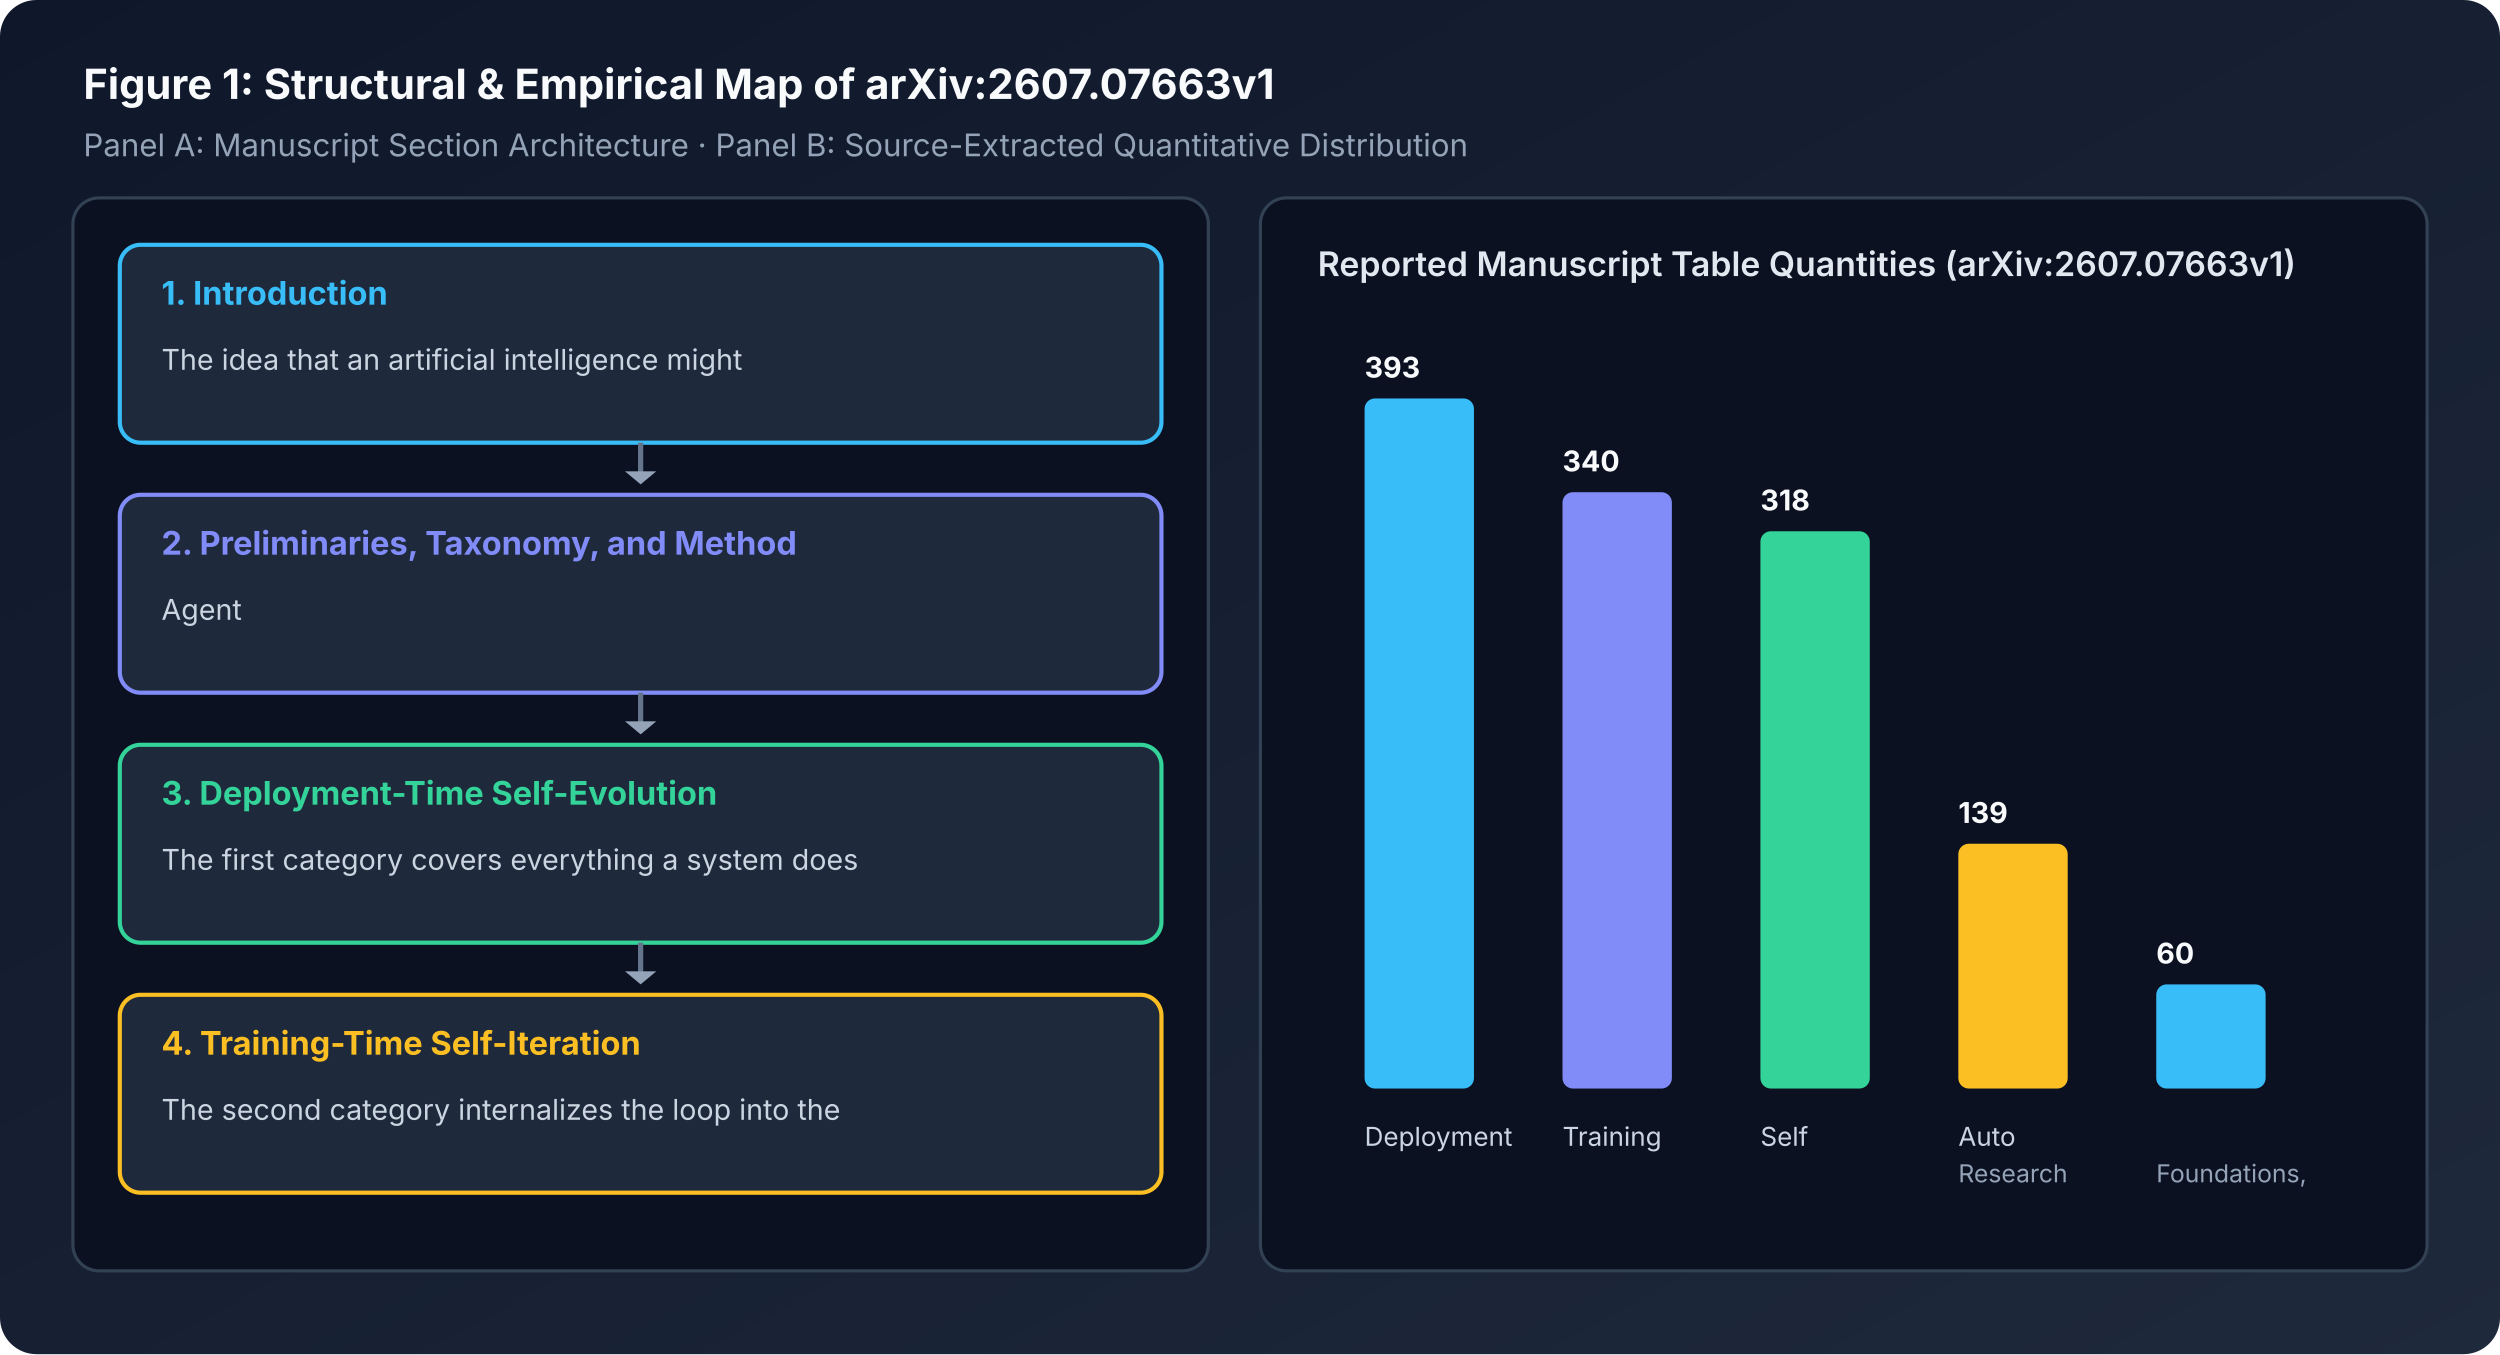
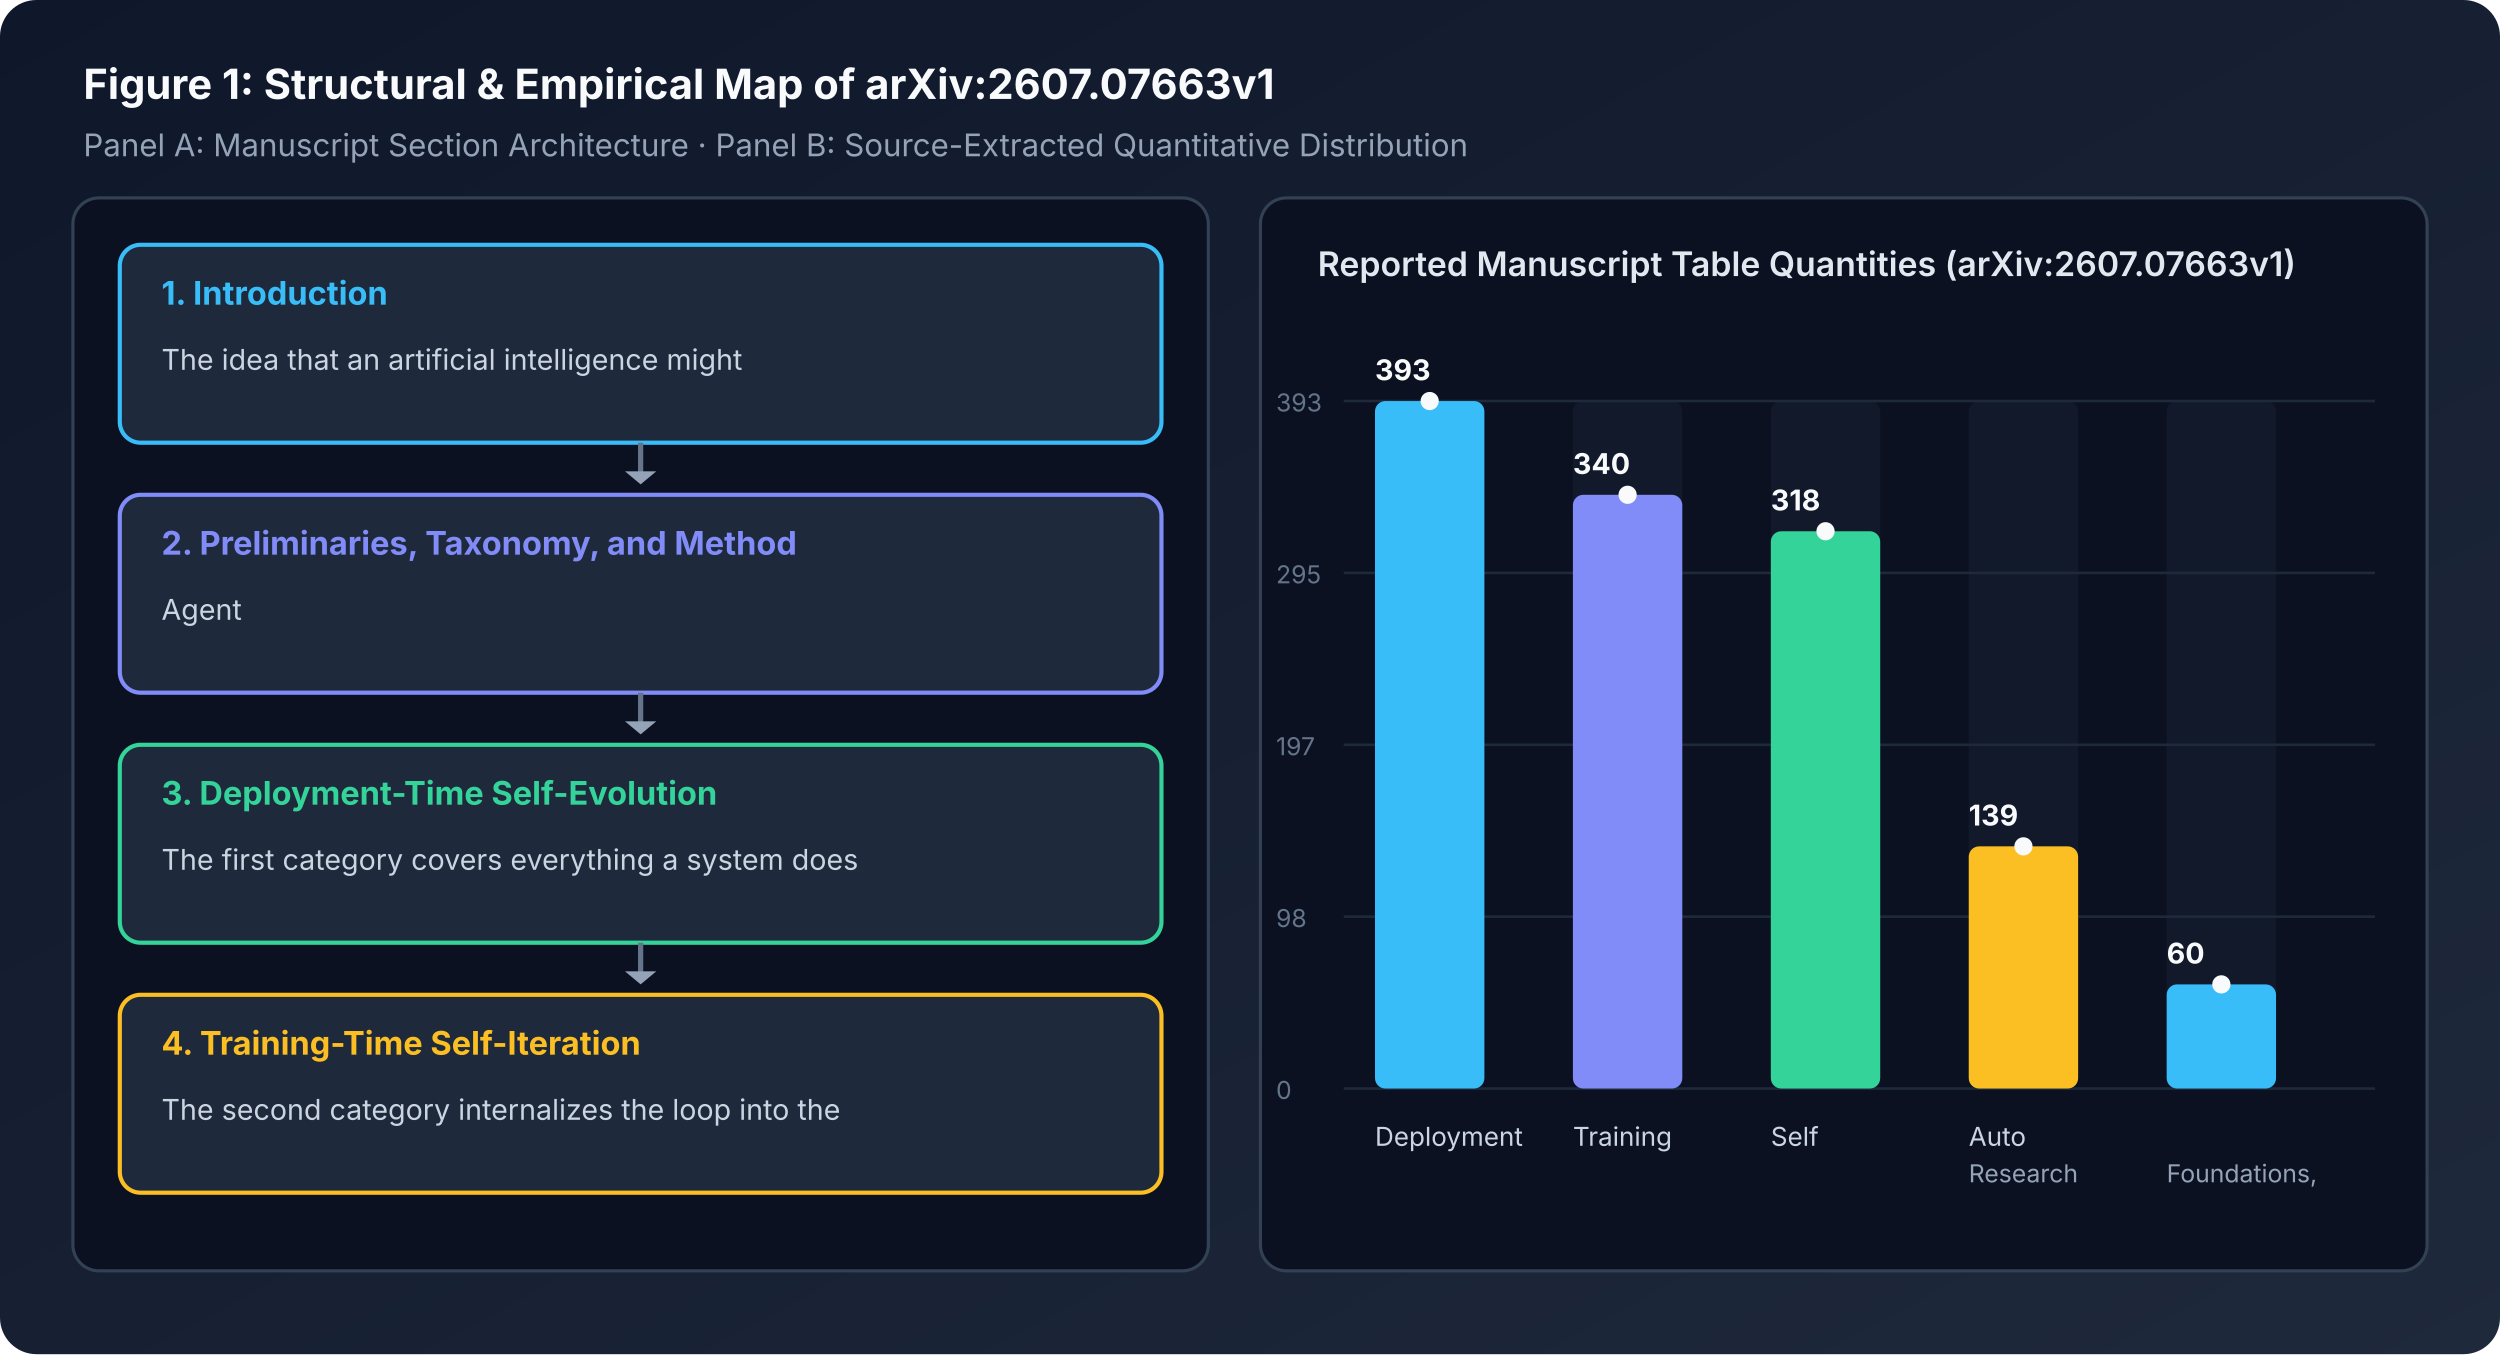
<svg xmlns="http://www.w3.org/2000/svg" viewBox="0 0 960 520" width="960" height="520" role="img">
  <defs>
    <linearGradient id="revBg" x1="0%" y1="0%" x2="100%" y2="100%">
      <stop offset="0%" stop-color="#0f172a" />
      <stop offset="100%" stop-color="#1e293b" />
    </linearGradient>
  </defs>
  <rect x="0" y="0" width="960" height="520" rx="14" fill="url(#revBg)" />
  <text x="32" y="38" fill="#f8fafc" font-family="Inter, system-ui, sans-serif" font-size="16" font-weight="700">Figure 1: Structural &amp; Empirical Map of arXiv:2607.07663v1</text>
  <text x="32" y="60" fill="#94a3b8" font-family="Inter, system-ui, sans-serif" font-size="12">Panel A: Manuscript Section Architecture   ·   Panel B: Source-Extracted Quantitative Distribution</text>
  <rect x="28" y="76" width="436" height="412" rx="10" fill="#0b1120" stroke="#334155" stroke-width="1.2" />
  <rect x="46" y="94" width="400" height="76" rx="8" fill="#1e293b" stroke="#38bdf8" stroke-width="1.6" />
  <text x="62" y="117" fill="#38bdf8" font-family="Inter, system-ui, sans-serif" font-size="12.5" font-weight="700">1. Introduction</text>
  <text x="62" y="142" fill="#cbd5e1" font-family="Inter, system-ui, sans-serif" font-size="11">The idea that an artificial intelligence might</text>
  <line x1="246" y1="170" x2="246" y2="182" stroke="#64748b" stroke-width="2" />
  <polygon points="240,181 252,181 246,186" fill="#94a3b8" />
  <rect x="46" y="190" width="400" height="76" rx="8" fill="#1e293b" stroke="#818cf8" stroke-width="1.6" />
  <text x="62" y="213" fill="#818cf8" font-family="Inter, system-ui, sans-serif" font-size="12.5" font-weight="700">2. Preliminaries, Taxonomy, and Method</text>
  <text x="62" y="238" fill="#cbd5e1" font-family="Inter, system-ui, sans-serif" font-size="11">Agent</text>
  <line x1="246" y1="266" x2="246" y2="278" stroke="#64748b" stroke-width="2" />
  <polygon points="240,277 252,277 246,282" fill="#94a3b8" />
  <rect x="46" y="286" width="400" height="76" rx="8" fill="#1e293b" stroke="#34d399" stroke-width="1.6" />
  <text x="62" y="309" fill="#34d399" font-family="Inter, system-ui, sans-serif" font-size="12.5" font-weight="700">3. Deployment-Time Self-Evolution</text>
  <text x="62" y="334" fill="#cbd5e1" font-family="Inter, system-ui, sans-serif" font-size="11">The first category covers everything a system does</text>
  <line x1="246" y1="362" x2="246" y2="374" stroke="#64748b" stroke-width="2" />
  <polygon points="240,373 252,373 246,378" fill="#94a3b8" />
  <rect x="46" y="382" width="400" height="76" rx="8" fill="#1e293b" stroke="#fbbf24" stroke-width="1.6" />
  <text x="62" y="405" fill="#fbbf24" font-family="Inter, system-ui, sans-serif" font-size="12.5" font-weight="700">4. Training-Time Self-Iteration</text>
  <text x="62" y="430" fill="#cbd5e1" font-family="Inter, system-ui, sans-serif" font-size="11">The second category internalizes the loop into the</text>
  <rect x="484" y="76" width="448" height="412" rx="10" fill="#0b1120" stroke="#334155" stroke-width="1.2" />
  <text x="506" y="106" fill="#e2e8f0" font-family="Inter, system-ui, sans-serif" font-size="13" font-weight="600">Reported Manuscript Table Quantities (arXiv:2607.07663v1)</text>
-   <rect x="524" y="153" width="42" height="265" rx="4" fill="#38bdf8" />
-   <text x="524" y="145" fill="#f8fafc" font-family="Inter, system-ui, sans-serif" font-size="11" font-weight="700">393</text>
-   <text x="524" y="440" fill="#cbd5e1" font-family="Inter, system-ui, sans-serif" font-size="10">Deployment</text>
-   <rect x="600" y="189" width="42" height="229" rx="4" fill="#818cf8" />
-   <text x="600" y="181" fill="#f8fafc" font-family="Inter, system-ui, sans-serif" font-size="11" font-weight="700">340</text>
-   <text x="600" y="440" fill="#cbd5e1" font-family="Inter, system-ui, sans-serif" font-size="10">Training</text>
-   <rect x="676" y="204" width="42" height="214" rx="4" fill="#34d399" />
-   <text x="676" y="196" fill="#f8fafc" font-family="Inter, system-ui, sans-serif" font-size="11" font-weight="700">318</text>
-   <text x="676" y="440" fill="#cbd5e1" font-family="Inter, system-ui, sans-serif" font-size="10">Self</text>
-   <rect x="752" y="324" width="42" height="94" rx="4" fill="#fbbf24" />
-   <text x="752" y="316" fill="#f8fafc" font-family="Inter, system-ui, sans-serif" font-size="11" font-weight="700">139</text>
-   <text x="752" y="440" fill="#cbd5e1" font-family="Inter, system-ui, sans-serif" font-size="10">Auto</text>
-   <text x="752" y="454" fill="#94a3b8" font-family="Inter, system-ui, sans-serif" font-size="9.5">Research</text>
-   <rect x="828" y="378" width="42" height="40" rx="4" fill="#38bdf8" />
-   <text x="828" y="370" fill="#f8fafc" font-family="Inter, system-ui, sans-serif" font-size="11" font-weight="700">60</text>
-   <text x="828" y="440" fill="#cbd5e1" font-family="Inter, system-ui, sans-serif" font-size="10" />
-   <text x="828" y="454" fill="#94a3b8" font-family="Inter, system-ui, sans-serif" font-size="9.5">Foundations,</text>
+   <line x1="516" y1="418" x2="912" y2="418" stroke="#1e293b" stroke-width="1" />
+   <text x="490" y="422" fill="#64748b" font-family="Inter, system-ui, sans-serif" font-size="9.5">0</text>
+   <line x1="516" y1="352" x2="912" y2="352" stroke="#1e293b" stroke-width="1" />
+   <text x="490" y="356" fill="#64748b" font-family="Inter, system-ui, sans-serif" font-size="9.5">98</text>
+   <line x1="516" y1="286" x2="912" y2="286" stroke="#1e293b" stroke-width="1" />
+   <text x="490" y="290" fill="#64748b" font-family="Inter, system-ui, sans-serif" font-size="9.5">197</text>
+   <line x1="516" y1="220" x2="912" y2="220" stroke="#1e293b" stroke-width="1" />
+   <text x="490" y="224" fill="#64748b" font-family="Inter, system-ui, sans-serif" font-size="9.5">295</text>
+   <line x1="516" y1="154" x2="912" y2="154" stroke="#1e293b" stroke-width="1" />
+   <text x="490" y="158" fill="#64748b" font-family="Inter, system-ui, sans-serif" font-size="9.5">393</text>
+   <rect x="528" y="154" width="42" height="264" rx="4" fill="#1e293b" opacity="0.35" />
+   <rect x="528" y="154" width="42" height="264" rx="4" fill="#38bdf8" />
+   <circle cx="549" cy="154" r="3.5" fill="#f8fafc" />
+   <text x="528" y="146" fill="#f8fafc" font-family="Inter, system-ui, sans-serif" font-size="11" font-weight="700">393</text>
+   <text x="528" y="440" fill="#cbd5e1" font-family="Inter, system-ui, sans-serif" font-size="10">Deployment</text>
+   <rect x="604" y="154" width="42" height="264" rx="4" fill="#1e293b" opacity="0.35" />
+   <rect x="604" y="190" width="42" height="228" rx="4" fill="#818cf8" />
+   <circle cx="625" cy="190" r="3.5" fill="#f8fafc" />
+   <text x="604" y="182" fill="#f8fafc" font-family="Inter, system-ui, sans-serif" font-size="11" font-weight="700">340</text>
+   <text x="604" y="440" fill="#cbd5e1" font-family="Inter, system-ui, sans-serif" font-size="10">Training</text>
+   <rect x="680" y="154" width="42" height="264" rx="4" fill="#1e293b" opacity="0.35" />
+   <rect x="680" y="204" width="42" height="214" rx="4" fill="#34d399" />
+   <circle cx="701" cy="204" r="3.5" fill="#f8fafc" />
+   <text x="680" y="196" fill="#f8fafc" font-family="Inter, system-ui, sans-serif" font-size="11" font-weight="700">318</text>
+   <text x="680" y="440" fill="#cbd5e1" font-family="Inter, system-ui, sans-serif" font-size="10">Self</text>
+   <rect x="756" y="154" width="42" height="264" rx="4" fill="#1e293b" opacity="0.35" />
+   <rect x="756" y="325" width="42" height="93" rx="4" fill="#fbbf24" />
+   <circle cx="777" cy="325" r="3.5" fill="#f8fafc" />
+   <text x="756" y="317" fill="#f8fafc" font-family="Inter, system-ui, sans-serif" font-size="11" font-weight="700">139</text>
+   <text x="756" y="440" fill="#cbd5e1" font-family="Inter, system-ui, sans-serif" font-size="10">Auto</text>
+   <text x="756" y="454" fill="#94a3b8" font-family="Inter, system-ui, sans-serif" font-size="9.5">Research</text>
+   <rect x="832" y="154" width="42" height="264" rx="4" fill="#1e293b" opacity="0.35" />
+   <rect x="832" y="378" width="42" height="40" rx="4" fill="#38bdf8" />
+   <circle cx="853" cy="378" r="3.5" fill="#f8fafc" />
+   <text x="832" y="370" fill="#f8fafc" font-family="Inter, system-ui, sans-serif" font-size="11" font-weight="700">60</text>
+   <text x="832" y="440" fill="#cbd5e1" font-family="Inter, system-ui, sans-serif" font-size="10" />
+   <text x="832" y="454" fill="#94a3b8" font-family="Inter, system-ui, sans-serif" font-size="9.5">Foundations,</text>
</svg>
